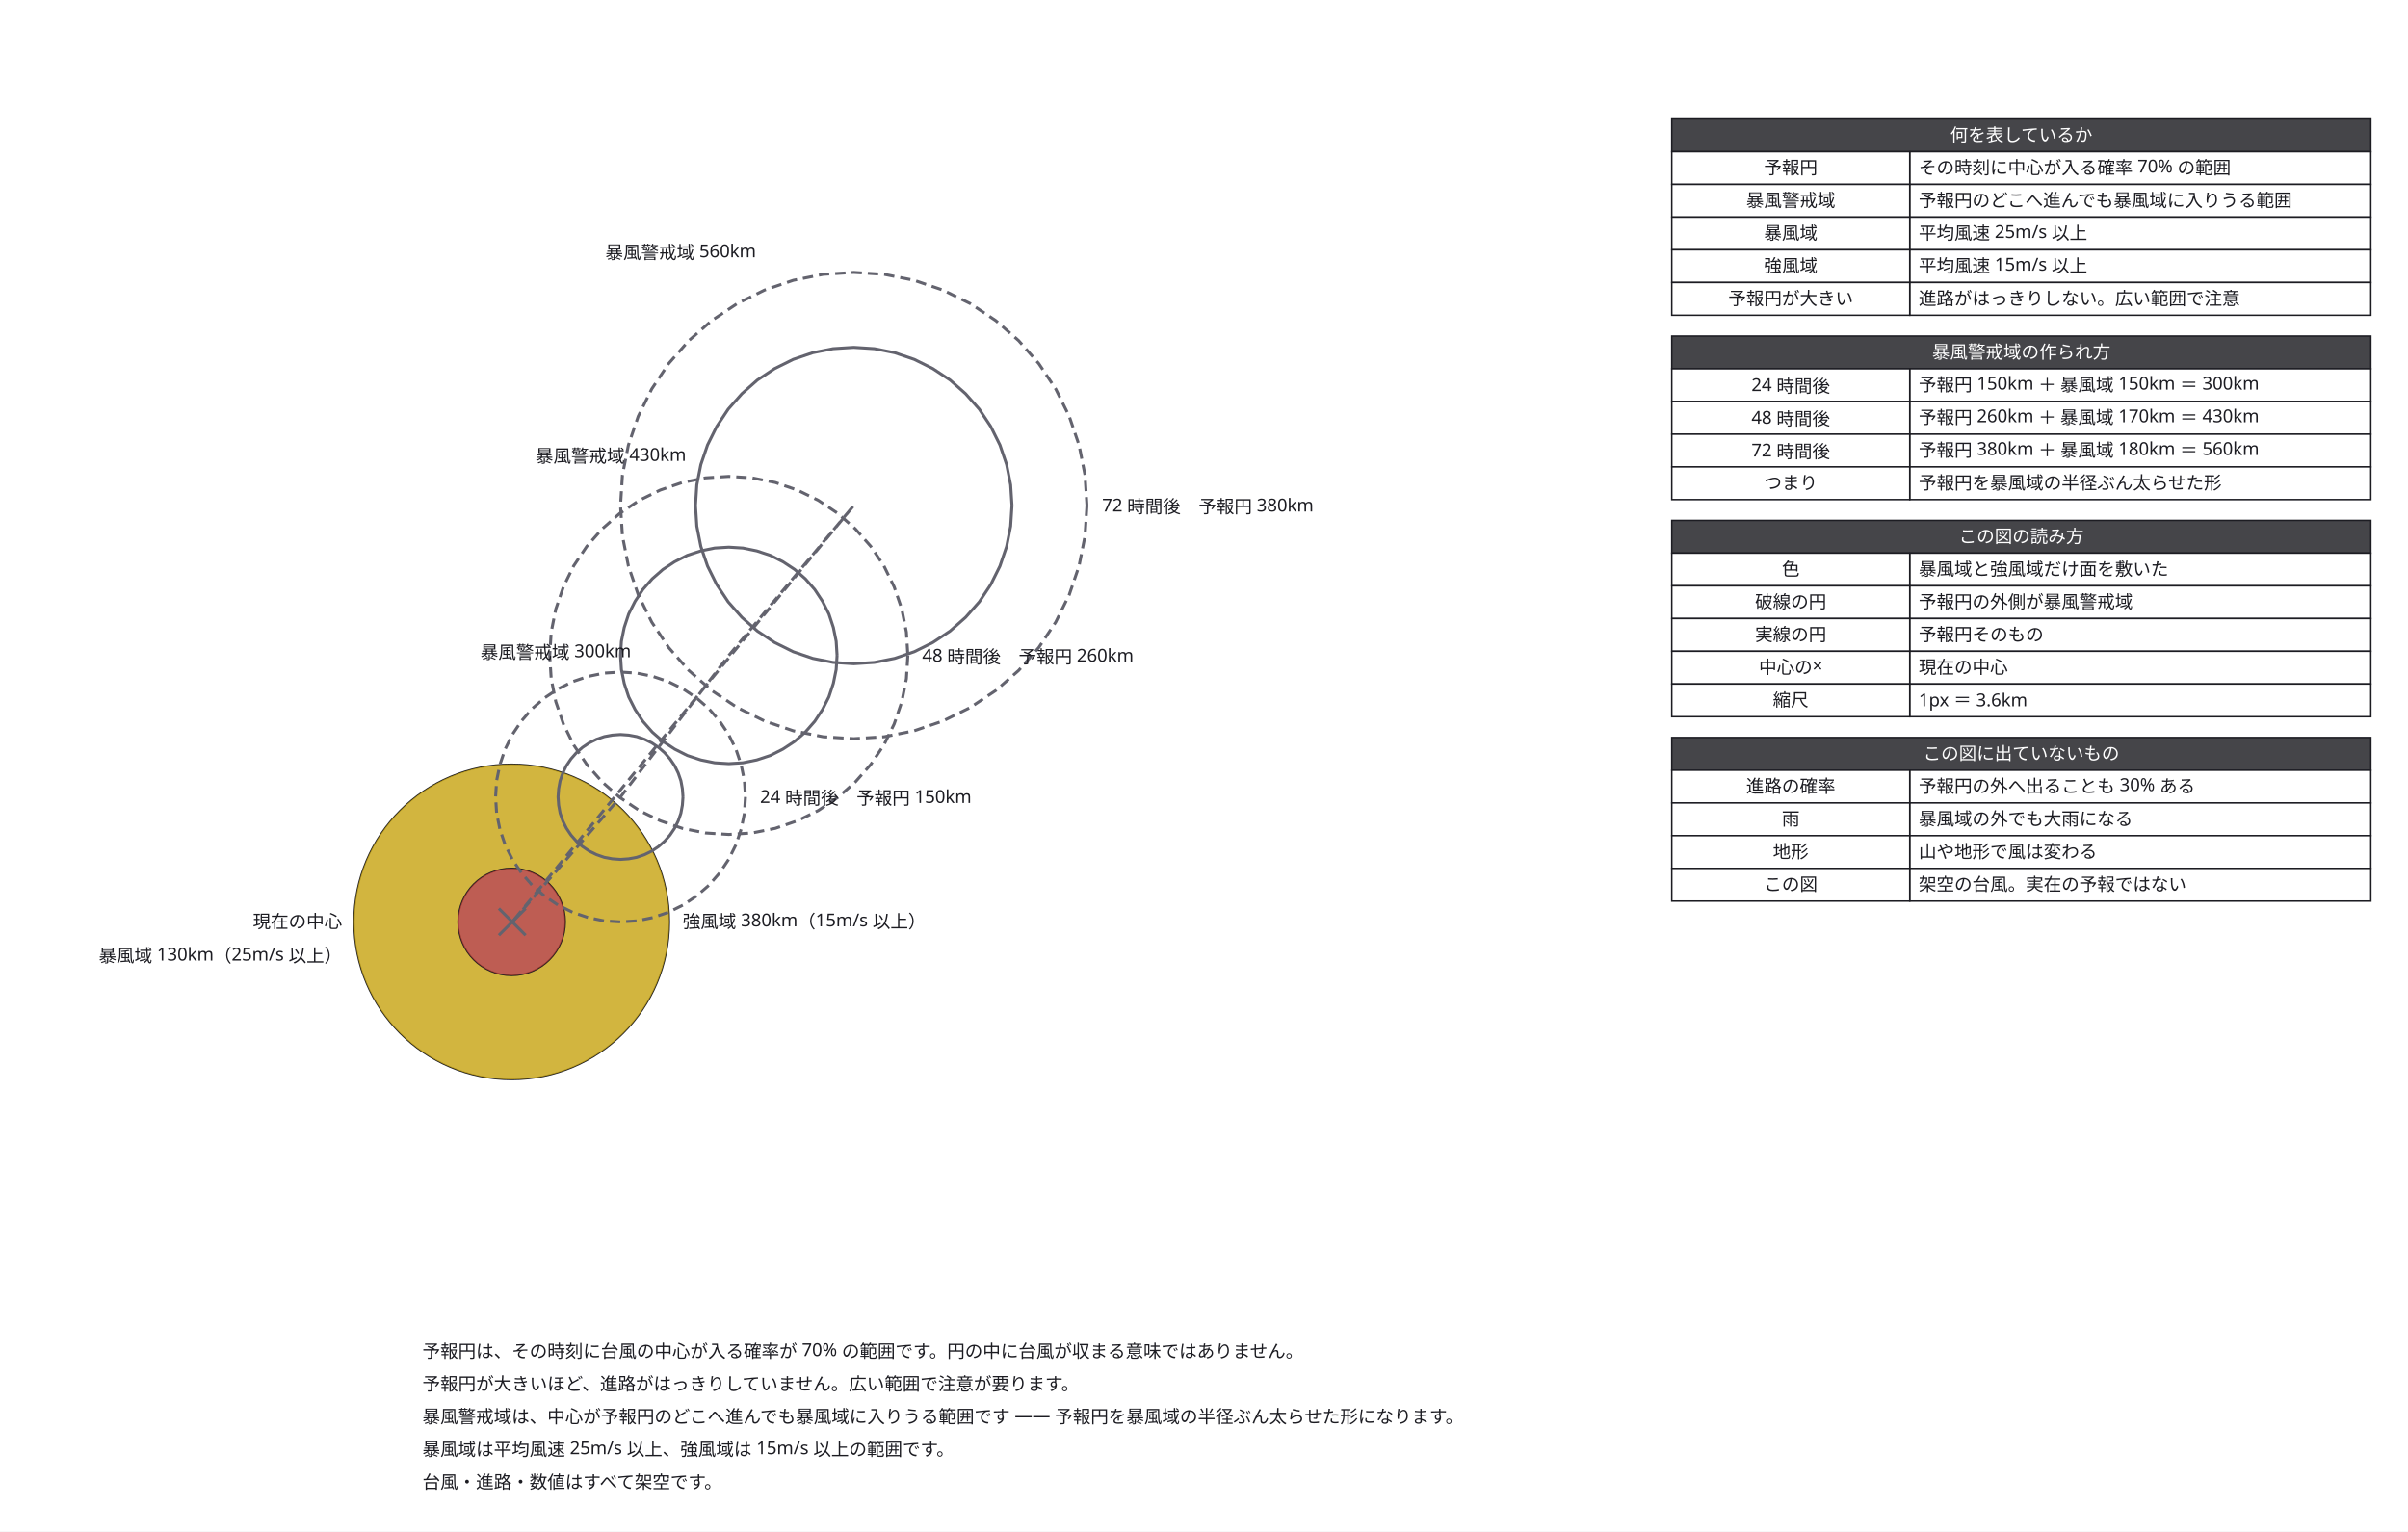
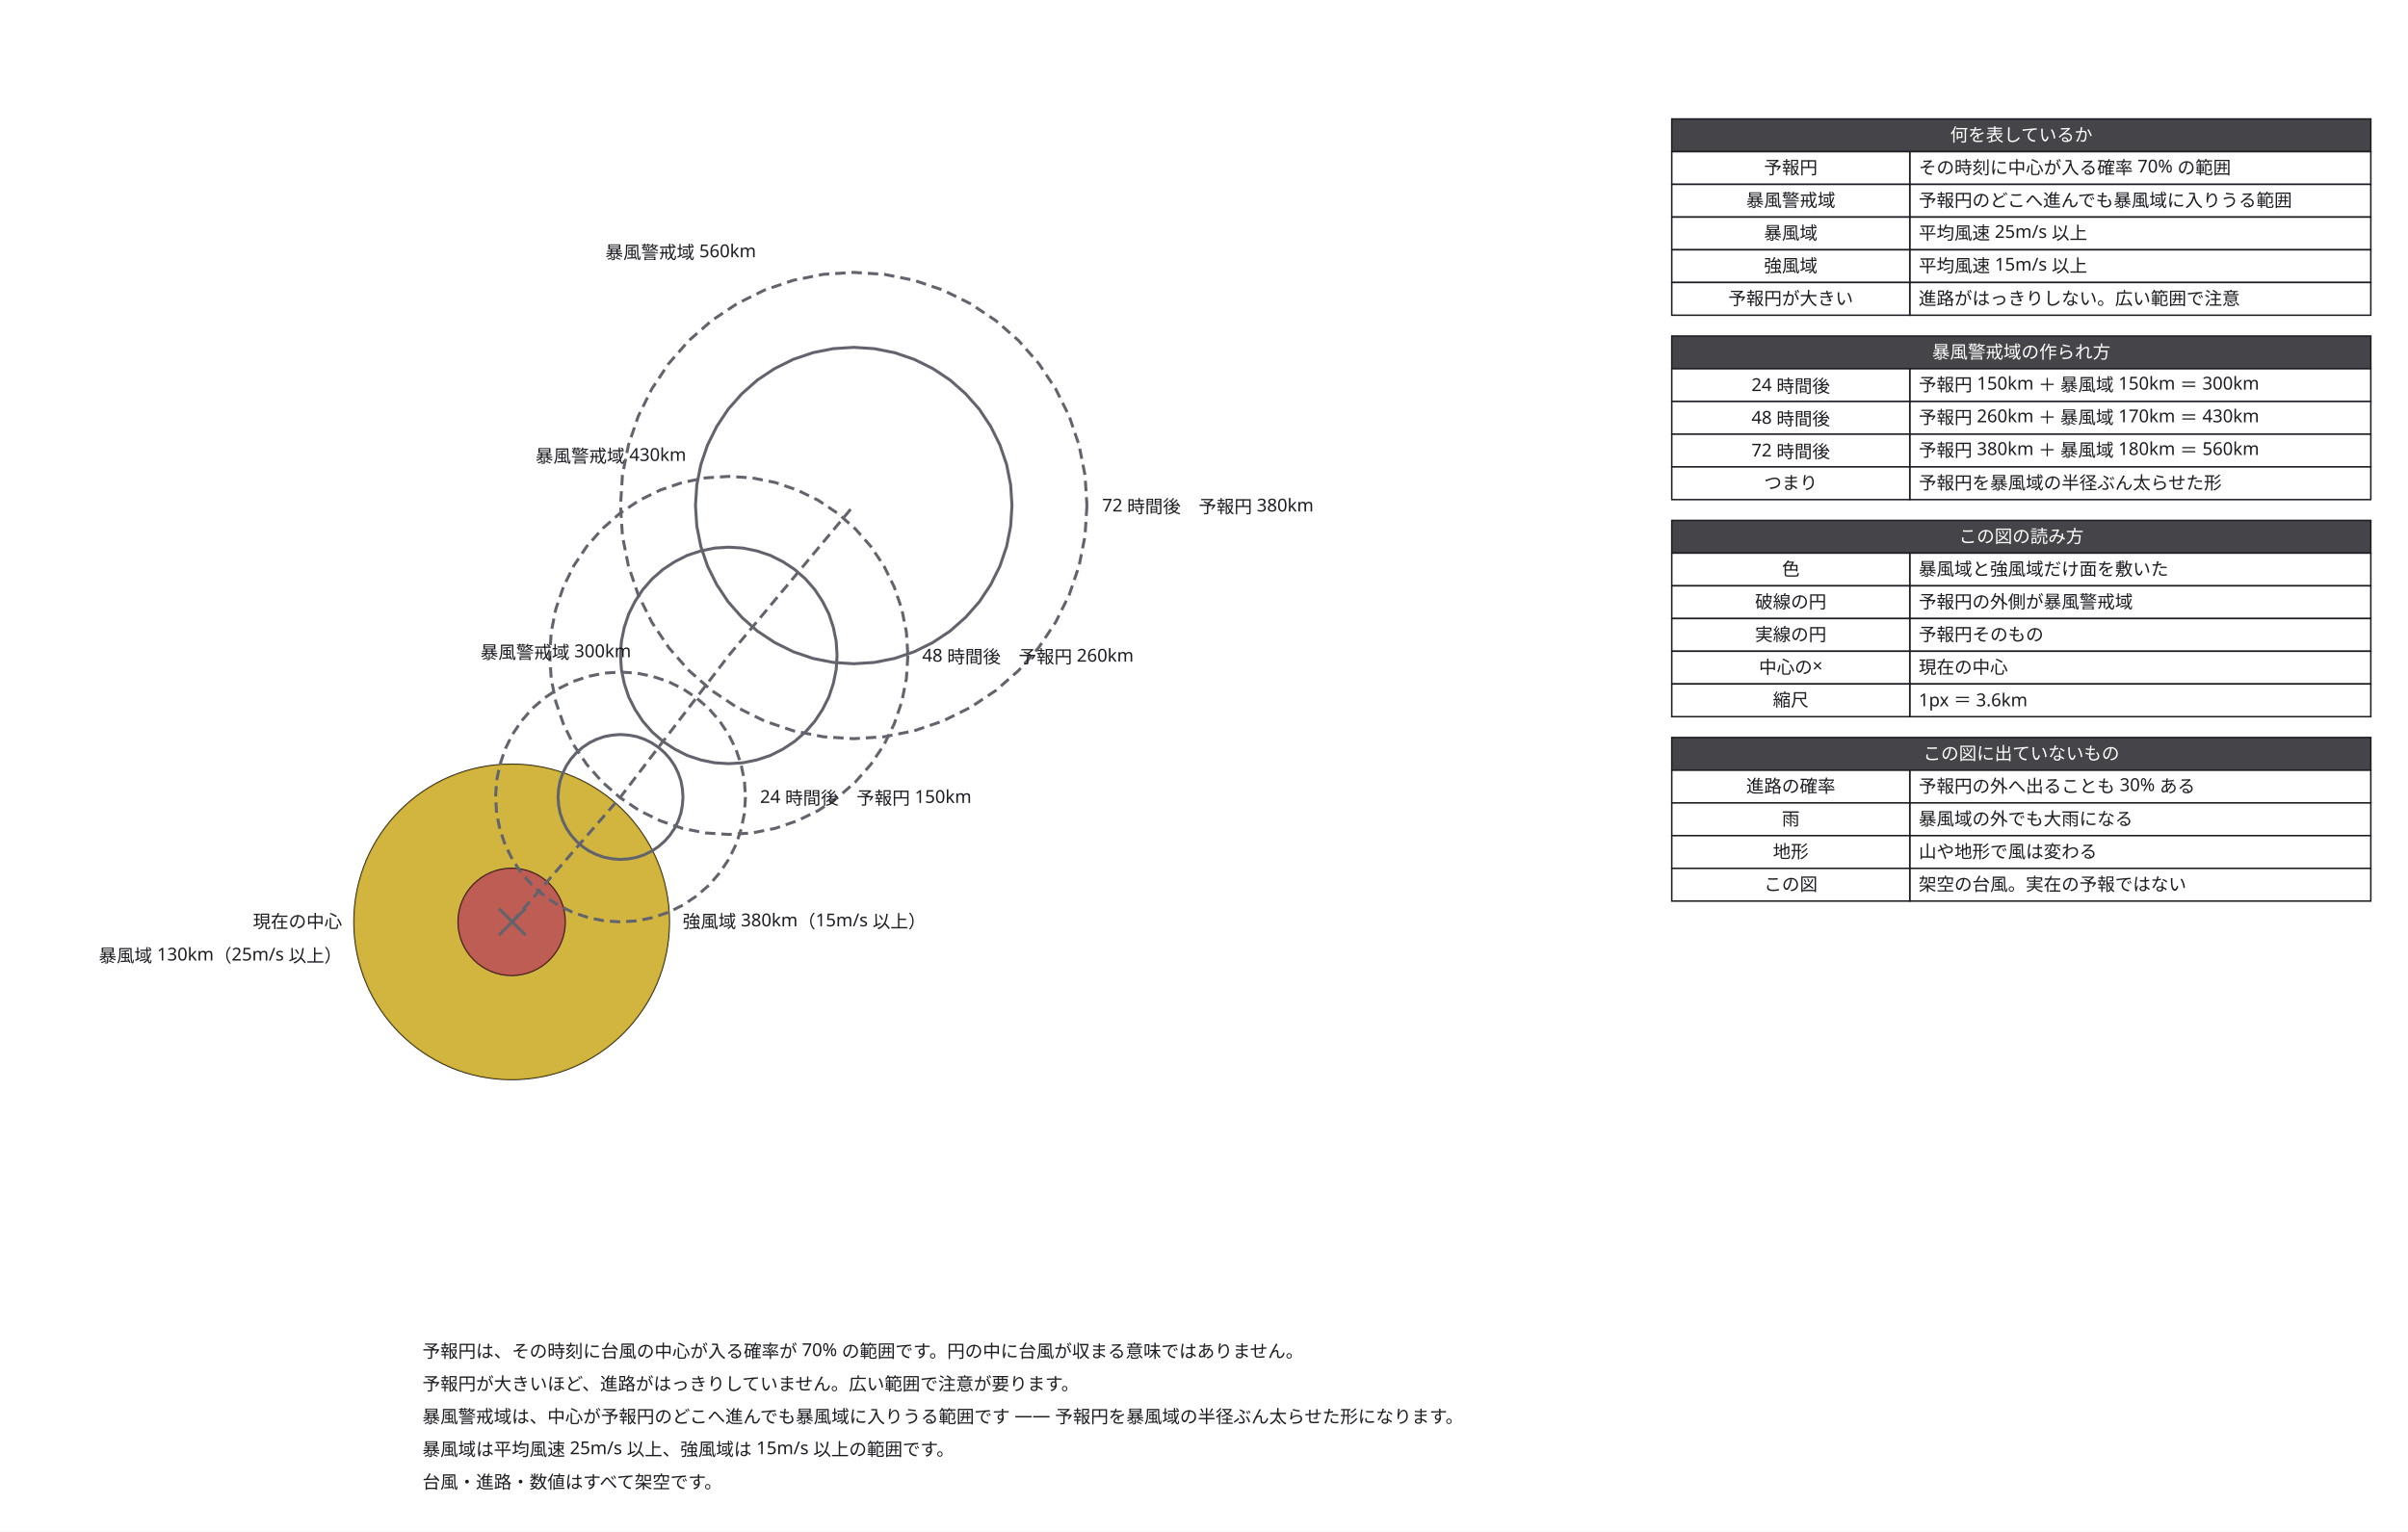
<svg xmlns="http://www.w3.org/2000/svg" width="1619" height="1030" viewBox="0 0 1619 1030">
  <defs>
    <marker id="arrow" viewBox="0 0 10 10" refX="9" refY="5" markerWidth="6" markerHeight="6" orient="auto">
      <path d="M 0 0 L 10 5 L 0 10 z" fill="#63636e" />
    </marker>
  </defs>
  <rect data-paper="1" x="0" y="0" width="1619" height="1030" fill="#ffffff" />
  <g data-node="gale" data-pinned="false" data-shape="rect">
    <circle cx="344" cy="620" r="106" fill="#ffffff" stroke="#1c1c22" stroke-width="1" />
    <circle cx="344" cy="620" r="106" fill="#c8a415" fill-opacity="0.82" />
  </g>
  <g data-node="n1" data-pinned="false" data-shape="rect" />
  <g data-node="n2" data-pinned="false" data-shape="rect" />
  <g data-node="n3" data-pinned="false" data-shape="rect" />
  <g data-node="n4" data-pinned="false" data-shape="rect" />
  <g data-node="n5" data-pinned="false" data-shape="rect" />
  <g data-node="h80" data-pinned="false" data-shape="rect">
    <rect x="1124" y="80" width="470" height="22" fill="#ffffff" stroke="#1c1c22" stroke-width="1" />
    <rect x="1124" y="80" width="470" height="22" fill="#1c1c22" fill-opacity="0.82" />
  </g>
  <g data-node="h226" data-pinned="false" data-shape="rect">
    <rect x="1124" y="226" width="470" height="22" fill="#ffffff" stroke="#1c1c22" stroke-width="1" />
    <rect x="1124" y="226" width="470" height="22" fill="#1c1c22" fill-opacity="0.82" />
  </g>
  <g data-node="h350" data-pinned="false" data-shape="rect">
    <rect x="1124" y="350" width="470" height="22" fill="#ffffff" stroke="#1c1c22" stroke-width="1" />
    <rect x="1124" y="350" width="470" height="22" fill="#1c1c22" fill-opacity="0.82" />
  </g>
  <g data-node="h496" data-pinned="false" data-shape="rect">
    <rect x="1124" y="496" width="470" height="22" fill="#ffffff" stroke="#1c1c22" stroke-width="1" />
    <rect x="1124" y="496" width="470" height="22" fill="#1c1c22" fill-opacity="0.82" />
  </g>
  <g data-node="b102" data-pinned="false" data-shape="rect">
    <rect x="1284" y="102" width="310" height="22" fill="#ffffff" stroke="#1c1c22" stroke-width="1" />
  </g>
  <g data-node="b124" data-pinned="false" data-shape="rect">
    <rect x="1284" y="124" width="310" height="22" fill="#ffffff" stroke="#1c1c22" stroke-width="1" />
  </g>
  <g data-node="b146" data-pinned="false" data-shape="rect">
    <rect x="1284" y="146" width="310" height="22" fill="#ffffff" stroke="#1c1c22" stroke-width="1" />
  </g>
  <g data-node="b168" data-pinned="false" data-shape="rect">
    <rect x="1284" y="168" width="310" height="22" fill="#ffffff" stroke="#1c1c22" stroke-width="1" />
  </g>
  <g data-node="b190" data-pinned="false" data-shape="rect">
    <rect x="1284" y="190" width="310" height="22" fill="#ffffff" stroke="#1c1c22" stroke-width="1" />
  </g>
  <g data-node="b248" data-pinned="false" data-shape="rect">
    <rect x="1284" y="248" width="310" height="22" fill="#ffffff" stroke="#1c1c22" stroke-width="1" />
  </g>
  <g data-node="b270" data-pinned="false" data-shape="rect">
    <rect x="1284" y="270" width="310" height="22" fill="#ffffff" stroke="#1c1c22" stroke-width="1" />
  </g>
  <g data-node="b292" data-pinned="false" data-shape="rect">
    <rect x="1284" y="292" width="310" height="22" fill="#ffffff" stroke="#1c1c22" stroke-width="1" />
  </g>
  <g data-node="b314" data-pinned="false" data-shape="rect">
    <rect x="1284" y="314" width="310" height="22" fill="#ffffff" stroke="#1c1c22" stroke-width="1" />
  </g>
  <g data-node="b372" data-pinned="false" data-shape="rect">
    <rect x="1284" y="372" width="310" height="22" fill="#ffffff" stroke="#1c1c22" stroke-width="1" />
  </g>
  <g data-node="b394" data-pinned="false" data-shape="rect">
    <rect x="1284" y="394" width="310" height="22" fill="#ffffff" stroke="#1c1c22" stroke-width="1" />
  </g>
  <g data-node="b416" data-pinned="false" data-shape="rect">
    <rect x="1284" y="416" width="310" height="22" fill="#ffffff" stroke="#1c1c22" stroke-width="1" />
  </g>
  <g data-node="b438" data-pinned="false" data-shape="rect">
    <rect x="1284" y="438" width="310" height="22" fill="#ffffff" stroke="#1c1c22" stroke-width="1" />
  </g>
  <g data-node="b460" data-pinned="false" data-shape="rect">
    <rect x="1284" y="460" width="310" height="22" fill="#ffffff" stroke="#1c1c22" stroke-width="1" />
  </g>
  <g data-node="b518" data-pinned="false" data-shape="rect">
    <rect x="1284" y="518" width="310" height="22" fill="#ffffff" stroke="#1c1c22" stroke-width="1" />
  </g>
  <g data-node="b540" data-pinned="false" data-shape="rect">
    <rect x="1284" y="540" width="310" height="22" fill="#ffffff" stroke="#1c1c22" stroke-width="1" />
  </g>
  <g data-node="b562" data-pinned="false" data-shape="rect">
    <rect x="1284" y="562" width="310" height="22" fill="#ffffff" stroke="#1c1c22" stroke-width="1" />
  </g>
  <g data-node="b584" data-pinned="false" data-shape="rect">
    <rect x="1284" y="584" width="310" height="22" fill="#ffffff" stroke="#1c1c22" stroke-width="1" />
  </g>
  <g data-node="storm" data-pinned="false" data-shape="rect">
    <circle cx="344" cy="620" r="36" fill="#ffffff" stroke="#1c1c22" stroke-width="1" />
    <circle cx="344" cy="620" r="36" fill="#b03a2e" fill-opacity="0.82" />
  </g>
  <g data-node="gale_l" data-pinned="false" data-shape="rect" />
  <g data-node="storm_l" data-pinned="false" data-shape="rect" />
  <g data-node="c24" data-pinned="false" data-shape="rect" />
  <g data-node="c48" data-pinned="false" data-shape="rect" />
  <g data-node="c72" data-pinned="false" data-shape="rect" />
  <g data-node="w72" data-pinned="false" data-shape="rect" />
  <g data-node="w48" data-pinned="false" data-shape="rect" />
  <g data-node="w24" data-pinned="false" data-shape="rect" />
  <g data-node="a102" data-pinned="false" data-shape="rect">
    <rect x="1124" y="102" width="160" height="22" fill="#ffffff" stroke="#1c1c22" stroke-width="1" />
  </g>
  <g data-node="a124" data-pinned="false" data-shape="rect">
    <rect x="1124" y="124" width="160" height="22" fill="#ffffff" stroke="#1c1c22" stroke-width="1" />
  </g>
  <g data-node="a146" data-pinned="false" data-shape="rect">
    <rect x="1124" y="146" width="160" height="22" fill="#ffffff" stroke="#1c1c22" stroke-width="1" />
  </g>
  <g data-node="a168" data-pinned="false" data-shape="rect">
    <rect x="1124" y="168" width="160" height="22" fill="#ffffff" stroke="#1c1c22" stroke-width="1" />
  </g>
  <g data-node="a190" data-pinned="false" data-shape="rect">
    <rect x="1124" y="190" width="160" height="22" fill="#ffffff" stroke="#1c1c22" stroke-width="1" />
  </g>
  <g data-node="a248" data-pinned="false" data-shape="rect">
    <rect x="1124" y="248" width="160" height="22" fill="#ffffff" stroke="#1c1c22" stroke-width="1" />
  </g>
  <g data-node="a270" data-pinned="false" data-shape="rect">
    <rect x="1124" y="270" width="160" height="22" fill="#ffffff" stroke="#1c1c22" stroke-width="1" />
  </g>
  <g data-node="a292" data-pinned="false" data-shape="rect">
    <rect x="1124" y="292" width="160" height="22" fill="#ffffff" stroke="#1c1c22" stroke-width="1" />
  </g>
  <g data-node="a314" data-pinned="false" data-shape="rect">
    <rect x="1124" y="314" width="160" height="22" fill="#ffffff" stroke="#1c1c22" stroke-width="1" />
  </g>
  <g data-node="a372" data-pinned="false" data-shape="rect">
    <rect x="1124" y="372" width="160" height="22" fill="#ffffff" stroke="#1c1c22" stroke-width="1" />
  </g>
  <g data-node="a394" data-pinned="false" data-shape="rect">
    <rect x="1124" y="394" width="160" height="22" fill="#ffffff" stroke="#1c1c22" stroke-width="1" />
  </g>
  <g data-node="a416" data-pinned="false" data-shape="rect">
    <rect x="1124" y="416" width="160" height="22" fill="#ffffff" stroke="#1c1c22" stroke-width="1" />
  </g>
  <g data-node="a438" data-pinned="false" data-shape="rect">
    <rect x="1124" y="438" width="160" height="22" fill="#ffffff" stroke="#1c1c22" stroke-width="1" />
  </g>
  <g data-node="a460" data-pinned="false" data-shape="rect">
    <rect x="1124" y="460" width="160" height="22" fill="#ffffff" stroke="#1c1c22" stroke-width="1" />
  </g>
  <g data-node="a518" data-pinned="false" data-shape="rect">
    <rect x="1124" y="518" width="160" height="22" fill="#ffffff" stroke="#1c1c22" stroke-width="1" />
  </g>
  <g data-node="a540" data-pinned="false" data-shape="rect">
    <rect x="1124" y="540" width="160" height="22" fill="#ffffff" stroke="#1c1c22" stroke-width="1" />
  </g>
  <g data-node="a562" data-pinned="false" data-shape="rect">
    <rect x="1124" y="562" width="160" height="22" fill="#ffffff" stroke="#1c1c22" stroke-width="1" />
  </g>
  <g data-node="a584" data-pinned="false" data-shape="rect">
    <rect x="1124" y="584" width="160" height="22" fill="#ffffff" stroke="#1c1c22" stroke-width="1" />
  </g>
  <g data-node="now_l" data-pinned="false" data-shape="rect" />
  <g data-node="e0" data-pinned="false" data-shape="rect" />
  <g data-node="e1" data-pinned="false" data-shape="rect" />
  <g data-node="e2" data-pinned="false" data-shape="rect" />
  <g data-node="e3" data-pinned="false" data-shape="rect" />
  <g data-node="e4" data-pinned="false" data-shape="rect" />
  <g data-node="e5" data-pinned="false" data-shape="rect" />
  <g data-node="e6" data-pinned="false" data-shape="rect" />
  <g data-node="e7" data-pinned="false" data-shape="rect" />
  <g data-node="e8" data-pinned="false" data-shape="rect" />
  <g data-edge="e0&gt;e0" data-pinned="false">
-     <path d="M 344.4 620 L 417.2 536 L 490 440.8 L 574 340 L 345.2 619" fill="none" stroke="#63636e" stroke-width="2" stroke-dasharray="7 4" />
+     <path d="M 344.4 620 L 417.2 536 L 490 440.8 L 574 340" fill="none" stroke="#63636e" stroke-width="2" stroke-dasharray="7 4" />
  </g>
  <g data-edge="e1&gt;e1" data-pinned="false">
    <path d="M 730.8 340 L 729.5 360.5 L 725.5 380.6 L 718.9 400 L 709.8 418.4 L 698.4 435.5 L 684.9 450.9 L 669.5 464.4 L 652.4 475.8 L 634 484.9 L 614.6 491.5 L 594.5 495.5 L 574 496.8 L 553.5 495.5 L 533.4 491.5 L 514 484.9 L 495.6 475.8 L 478.5 464.4 L 463.1 450.9 L 449.6 435.5 L 438.2 418.4 L 429.1 400 L 422.5 380.6 L 418.5 360.5 L 417.2 340 L 418.5 319.5 L 422.5 299.4 L 429.1 280 L 438.2 261.6 L 449.6 244.5 L 463.1 229.1 L 478.5 215.6 L 495.6 204.2 L 514 195.1 L 533.4 188.5 L 553.5 184.5 L 574 183.2 L 594.5 184.5 L 614.6 188.5 L 634 195.1 L 652.4 204.2 L 669.5 215.6 L 684.9 229.1 L 698.4 244.5 L 709.8 261.6 L 718.9 280 L 725.5 299.4 L 729.5 319.5 L 730.8 340" fill="none" stroke="#63636e" stroke-width="2" stroke-dasharray="7 4" />
  </g>
  <g data-edge="e2&gt;e2" data-pinned="false">
    <path d="M 610.4 440.8 L 609.4 456.5 L 606.3 472 L 601.2 486.9 L 594.3 501 L 585.5 514.1 L 575.1 525.9 L 563.3 536.3 L 550.2 545.1 L 536.1 552 L 521.2 557.1 L 505.7 560.2 L 490 561.2 L 474.3 560.2 L 458.8 557.1 L 443.9 552 L 429.8 545.1 L 416.7 536.3 L 404.9 525.9 L 394.5 514.1 L 385.7 501 L 378.8 486.9 L 373.7 472 L 370.6 456.5 L 369.6 440.8 L 370.6 425.1 L 373.7 409.6 L 378.8 394.7 L 385.7 380.6 L 394.5 367.5 L 404.9 355.7 L 416.7 345.3 L 429.8 336.5 L 443.9 329.6 L 458.8 324.5 L 474.3 321.4 L 490 320.4 L 505.7 321.4 L 521.2 324.5 L 536.1 329.6 L 550.2 336.5 L 563.3 345.3 L 575.1 355.7 L 585.5 367.5 L 594.3 380.6 L 601.2 394.7 L 606.3 409.6 L 609.4 425.1 L 610.4 440.8" fill="none" stroke="#63636e" stroke-width="2" stroke-dasharray="7 4" />
  </g>
  <g data-edge="e3&gt;e3" data-pinned="false">
    <path d="M 501.2 536 L 500.5 547 L 498.3 557.7 L 494.8 568.1 L 489.9 578 L 483.8 587.1 L 476.6 595.4 L 468.3 602.6 L 459.2 608.7 L 449.3 613.6 L 438.9 617.1 L 428.2 619.3 L 417.2 620 L 406.2 619.3 L 395.5 617.1 L 385.1 613.6 L 375.2 608.7 L 366.1 602.6 L 357.8 595.4 L 350.6 587.1 L 344.5 578 L 339.6 568.1 L 336.1 557.7 L 333.9 547 L 333.2 536 L 333.9 525 L 336.1 514.3 L 339.6 503.9 L 344.5 494 L 350.6 484.9 L 357.8 476.6 L 366.1 469.4 L 375.2 463.3 L 385.1 458.4 L 395.5 454.9 L 406.2 452.7 L 417.2 452 L 428.2 452.7 L 438.9 454.9 L 449.3 458.4 L 459.2 463.3 L 468.3 469.4 L 476.6 476.6 L 483.8 484.9 L 489.9 494 L 494.8 503.9 L 498.3 514.3 L 500.5 525 L 501.2 536" fill="none" stroke="#63636e" stroke-width="2" stroke-dasharray="7 4" />
  </g>
  <g data-edge="e4&gt;e4" data-pinned="false">
    <path d="M 459.2 536 L 458.8 541.5 L 457.8 546.9 L 456 552.1 L 453.6 557 L 450.5 561.6 L 446.9 565.7 L 442.8 569.3 L 438.2 572.4 L 433.3 574.8 L 428.1 576.6 L 422.7 577.6 L 417.2 578 L 411.7 577.6 L 406.3 576.6 L 401.1 574.8 L 396.2 572.4 L 391.6 569.3 L 387.5 565.7 L 383.9 561.6 L 380.8 557 L 378.4 552.1 L 376.6 546.9 L 375.6 541.5 L 375.2 536 L 375.6 530.5 L 376.6 525.1 L 378.4 519.9 L 380.8 515 L 383.9 510.4 L 387.5 506.3 L 391.6 502.7 L 396.2 499.6 L 401.1 497.2 L 406.3 495.4 L 411.7 494.4 L 417.2 494 L 422.7 494.4 L 428.1 495.4 L 433.3 497.2 L 438.2 499.6 L 442.8 502.7 L 446.9 506.3 L 450.5 510.4 L 453.6 515 L 456 519.9 L 457.8 525.1 L 458.8 530.5 L 459.2 536" fill="none" stroke="#63636e" stroke-width="2" />
  </g>
  <g data-edge="e5&gt;e5" data-pinned="false">
    <path d="M 562.8 440.8 L 562.2 450.3 L 560.3 459.6 L 557.3 468.7 L 553 477.2 L 547.8 485.1 L 541.5 492.3 L 534.3 498.6 L 526.4 503.8 L 517.9 508.1 L 508.8 511.1 L 499.5 513 L 490 513.6 L 480.5 513 L 471.2 511.1 L 462.1 508.1 L 453.6 503.8 L 445.7 498.6 L 438.5 492.3 L 432.2 485.1 L 427 477.2 L 422.7 468.7 L 419.7 459.6 L 417.8 450.3 L 417.2 440.8 L 417.8 431.3 L 419.7 422 L 422.7 412.9 L 427 404.4 L 432.2 396.5 L 438.5 389.3 L 445.7 383 L 453.6 377.8 L 462.1 373.5 L 471.2 370.5 L 480.5 368.6 L 490 368 L 499.5 368.6 L 508.8 370.5 L 517.9 373.5 L 526.4 377.8 L 534.3 383 L 541.5 389.3 L 547.8 396.5 L 553 404.4 L 557.3 412.9 L 560.3 422 L 562.2 431.3 L 562.8 440.8" fill="none" stroke="#63636e" stroke-width="2" />
  </g>
  <g data-edge="e6&gt;e6" data-pinned="false">
    <path d="M 680.4 340 L 679.5 353.9 L 676.8 367.5 L 672.3 380.7 L 666.1 393.2 L 658.4 404.8 L 649.2 415.2 L 638.8 424.4 L 627.2 432.1 L 614.7 438.3 L 601.5 442.8 L 587.9 445.5 L 574 446.4 L 560.1 445.5 L 546.5 442.8 L 533.3 438.3 L 520.8 432.1 L 509.2 424.4 L 498.8 415.2 L 489.6 404.8 L 481.9 393.2 L 475.7 380.7 L 471.2 367.5 L 468.5 353.9 L 467.6 340 L 468.5 326.1 L 471.2 312.5 L 475.7 299.3 L 481.9 286.8 L 489.6 275.2 L 498.8 264.8 L 509.2 255.6 L 520.8 247.9 L 533.3 241.7 L 546.5 237.2 L 560.1 234.5 L 574 233.6 L 587.9 234.5 L 601.5 237.2 L 614.7 241.7 L 627.2 247.9 L 638.8 255.6 L 649.2 264.8 L 658.4 275.2 L 666.1 286.8 L 672.3 299.3 L 676.8 312.5 L 679.5 326.1 L 680.4 340" fill="none" stroke="#63636e" stroke-width="2" />
  </g>
  <g data-edge="e7&gt;e7" data-pinned="false">
-     <path d="M 335.4 611 L 353.4 629 L 336.4 612" fill="none" stroke="#63636e" stroke-width="2" />
+     <path d="M 335.4 611 L 353.4 629" fill="none" stroke="#63636e" stroke-width="2" />
  </g>
  <g data-edge="e8&gt;e8" data-pinned="false">
-     <path d="M 335.4 629 L 353.4 611 L 336.4 628" fill="none" stroke="#63636e" stroke-width="2" />
+     <path d="M 335.4 629 L 353.4 611" fill="none" stroke="#63636e" stroke-width="2" />
  </g>
  <g data-name="n1">
    <text x="284" y="913" text-anchor="start" font-family="sans-serif" font-size="12" fill="#1c1c22">予報円は、その時刻に台風の中心が入る確率が 70% の範囲です。円の中に台風が収まる意味ではありません。</text>
  </g>
  <g data-name="n2">
    <text x="284" y="935" text-anchor="start" font-family="sans-serif" font-size="12" fill="#1c1c22">予報円が大きいほど、進路がはっきりしていません。広い範囲で注意が要ります。</text>
  </g>
  <g data-name="n3">
    <text x="284" y="957" text-anchor="start" font-family="sans-serif" font-size="12" fill="#1c1c22">暴風警戒域は、中心が予報円のどこへ進んでも暴風域に入りうる範囲です —— 予報円を暴風域の半径ぶん太らせた形になります。</text>
  </g>
  <g data-name="n4">
    <text x="284" y="979" text-anchor="start" font-family="sans-serif" font-size="12" fill="#1c1c22">暴風域は平均風速 25m/s 以上、強風域は 15m/s 以上の範囲です。</text>
  </g>
  <g data-name="n5">
    <text x="284" y="1001" text-anchor="start" font-family="sans-serif" font-size="12" fill="#1c1c22">台風・進路・数値はすべて架空です。</text>
  </g>
  <g data-name="h80">
    <text x="1359" y="95" text-anchor="middle" font-family="sans-serif" font-size="12" fill="#ffffff">何を表しているか</text>
  </g>
  <g data-name="h226">
    <text x="1359" y="241" text-anchor="middle" font-family="sans-serif" font-size="12" fill="#ffffff">暴風警戒域の作られ方</text>
  </g>
  <g data-name="h350">
    <text x="1359" y="365" text-anchor="middle" font-family="sans-serif" font-size="12" fill="#ffffff">この図の読み方</text>
  </g>
  <g data-name="h496">
    <text x="1359" y="511" text-anchor="middle" font-family="sans-serif" font-size="12" fill="#ffffff">この図に出ていないもの</text>
  </g>
  <g data-name="b102">
    <text x="1290" y="117" text-anchor="start" font-family="sans-serif" font-size="12" fill="#1c1c22">その時刻に中心が入る確率 70% の範囲</text>
  </g>
  <g data-name="b124">
    <text x="1290" y="139" text-anchor="start" font-family="sans-serif" font-size="12" fill="#1c1c22">予報円のどこへ進んでも暴風域に入りうる範囲</text>
  </g>
  <g data-name="b146">
    <text x="1290" y="161" text-anchor="start" font-family="sans-serif" font-size="12" fill="#1c1c22">平均風速 25m/s 以上</text>
  </g>
  <g data-name="b168">
    <text x="1290" y="183" text-anchor="start" font-family="sans-serif" font-size="12" fill="#1c1c22">平均風速 15m/s 以上</text>
  </g>
  <g data-name="b190">
    <text x="1290" y="205" text-anchor="start" font-family="sans-serif" font-size="12" fill="#1c1c22">進路がはっきりしない。広い範囲で注意</text>
  </g>
  <g data-name="b248">
    <text x="1290" y="263" text-anchor="start" font-family="sans-serif" font-size="12" fill="#1c1c22">予報円 150km ＋ 暴風域 150km ＝ 300km</text>
  </g>
  <g data-name="b270">
    <text x="1290" y="285" text-anchor="start" font-family="sans-serif" font-size="12" fill="#1c1c22">予報円 260km ＋ 暴風域 170km ＝ 430km</text>
  </g>
  <g data-name="b292">
    <text x="1290" y="307" text-anchor="start" font-family="sans-serif" font-size="12" fill="#1c1c22">予報円 380km ＋ 暴風域 180km ＝ 560km</text>
  </g>
  <g data-name="b314">
    <text x="1290" y="329" text-anchor="start" font-family="sans-serif" font-size="12" fill="#1c1c22">予報円を暴風域の半径ぶん太らせた形</text>
  </g>
  <g data-name="b372">
    <text x="1290" y="387" text-anchor="start" font-family="sans-serif" font-size="12" fill="#1c1c22">暴風域と強風域だけ面を敷いた</text>
  </g>
  <g data-name="b394">
    <text x="1290" y="409" text-anchor="start" font-family="sans-serif" font-size="12" fill="#1c1c22">予報円の外側が暴風警戒域</text>
  </g>
  <g data-name="b416">
    <text x="1290" y="431" text-anchor="start" font-family="sans-serif" font-size="12" fill="#1c1c22">予報円そのもの</text>
  </g>
  <g data-name="b438">
    <text x="1290" y="453" text-anchor="start" font-family="sans-serif" font-size="12" fill="#1c1c22">現在の中心</text>
  </g>
  <g data-name="b460">
    <text x="1290" y="475" text-anchor="start" font-family="sans-serif" font-size="12" fill="#1c1c22">1px ＝ 3.6km</text>
  </g>
  <g data-name="b518">
    <text x="1290" y="533" text-anchor="start" font-family="sans-serif" font-size="12" fill="#1c1c22">予報円の外へ出ることも 30% ある</text>
  </g>
  <g data-name="b540">
    <text x="1290" y="555" text-anchor="start" font-family="sans-serif" font-size="12" fill="#1c1c22">暴風域の外でも大雨になる</text>
  </g>
  <g data-name="b562">
    <text x="1290" y="577" text-anchor="start" font-family="sans-serif" font-size="12" fill="#1c1c22">山や地形で風は変わる</text>
  </g>
  <g data-name="b584">
    <text x="1290" y="599" text-anchor="start" font-family="sans-serif" font-size="12" fill="#1c1c22">架空の台風。実在の予報ではない</text>
  </g>
  <g data-name="gale_l">
    <text x="459" y="624" text-anchor="start" font-family="sans-serif" font-size="12" fill="#1c1c22">強風域 380km（15m/s 以上）</text>
  </g>
  <g data-name="storm_l">
    <text x="230" y="647" text-anchor="end" font-family="sans-serif" font-size="12" fill="#1c1c22">暴風域 130km（25m/s 以上）</text>
  </g>
  <g data-name="c24">
    <text x="511" y="540" text-anchor="start" font-family="sans-serif" font-size="12" fill="#1c1c22">24 時間後　予報円 150km</text>
  </g>
  <g data-name="c48">
    <text x="620" y="445" text-anchor="start" font-family="sans-serif" font-size="12" fill="#1c1c22">48 時間後　予報円 260km</text>
  </g>
  <g data-name="c72">
    <text x="741" y="344" text-anchor="start" font-family="sans-serif" font-size="12" fill="#1c1c22">72 時間後　予報円 380km</text>
  </g>
  <g data-name="w72">
    <text x="407" y="174" text-anchor="start" font-family="sans-serif" font-size="12" fill="#1c1c22">暴風警戒域 560km</text>
  </g>
  <g data-name="w48">
    <text x="360" y="311" text-anchor="start" font-family="sans-serif" font-size="12" fill="#1c1c22">暴風警戒域 430km</text>
  </g>
  <g data-name="w24">
    <text x="323" y="443" text-anchor="start" font-family="sans-serif" font-size="12" fill="#1c1c22">暴風警戒域 300km</text>
  </g>
  <g data-name="a102">
    <text x="1204" y="117" text-anchor="middle" font-family="sans-serif" font-size="12" fill="#1c1c22">予報円</text>
  </g>
  <g data-name="a124">
    <text x="1204" y="139" text-anchor="middle" font-family="sans-serif" font-size="12" fill="#1c1c22">暴風警戒域</text>
  </g>
  <g data-name="a146">
    <text x="1204" y="161" text-anchor="middle" font-family="sans-serif" font-size="12" fill="#1c1c22">暴風域</text>
  </g>
  <g data-name="a168">
    <text x="1204" y="183" text-anchor="middle" font-family="sans-serif" font-size="12" fill="#1c1c22">強風域</text>
  </g>
  <g data-name="a190">
    <text x="1204" y="205" text-anchor="middle" font-family="sans-serif" font-size="12" fill="#1c1c22">予報円が大きい</text>
  </g>
  <g data-name="a248">
    <text x="1204" y="263" text-anchor="middle" font-family="sans-serif" font-size="12" fill="#1c1c22">24 時間後</text>
  </g>
  <g data-name="a270">
    <text x="1204" y="285" text-anchor="middle" font-family="sans-serif" font-size="12" fill="#1c1c22">48 時間後</text>
  </g>
  <g data-name="a292">
    <text x="1204" y="307" text-anchor="middle" font-family="sans-serif" font-size="12" fill="#1c1c22">72 時間後</text>
  </g>
  <g data-name="a314">
    <text x="1204" y="329" text-anchor="middle" font-family="sans-serif" font-size="12" fill="#1c1c22">つまり</text>
  </g>
  <g data-name="a372">
    <text x="1204" y="387" text-anchor="middle" font-family="sans-serif" font-size="12" fill="#1c1c22">色</text>
  </g>
  <g data-name="a394">
    <text x="1204" y="409" text-anchor="middle" font-family="sans-serif" font-size="12" fill="#1c1c22">破線の円</text>
  </g>
  <g data-name="a416">
    <text x="1204" y="431" text-anchor="middle" font-family="sans-serif" font-size="12" fill="#1c1c22">実線の円</text>
  </g>
  <g data-name="a438">
    <text x="1204" y="453" text-anchor="middle" font-family="sans-serif" font-size="12" fill="#1c1c22">中心の×</text>
  </g>
  <g data-name="a460">
    <text x="1204" y="475" text-anchor="middle" font-family="sans-serif" font-size="12" fill="#1c1c22">縮尺</text>
  </g>
  <g data-name="a518">
    <text x="1204" y="533" text-anchor="middle" font-family="sans-serif" font-size="12" fill="#1c1c22">進路の確率</text>
  </g>
  <g data-name="a540">
    <text x="1204" y="555" text-anchor="middle" font-family="sans-serif" font-size="12" fill="#1c1c22">雨</text>
  </g>
  <g data-name="a562">
    <text x="1204" y="577" text-anchor="middle" font-family="sans-serif" font-size="12" fill="#1c1c22">地形</text>
  </g>
  <g data-name="a584">
    <text x="1204" y="599" text-anchor="middle" font-family="sans-serif" font-size="12" fill="#1c1c22">この図</text>
  </g>
  <g data-name="now_l">
    <text x="230" y="624" text-anchor="end" font-family="sans-serif" font-size="12" fill="#1c1c22">現在の中心</text>
  </g>
</svg>
